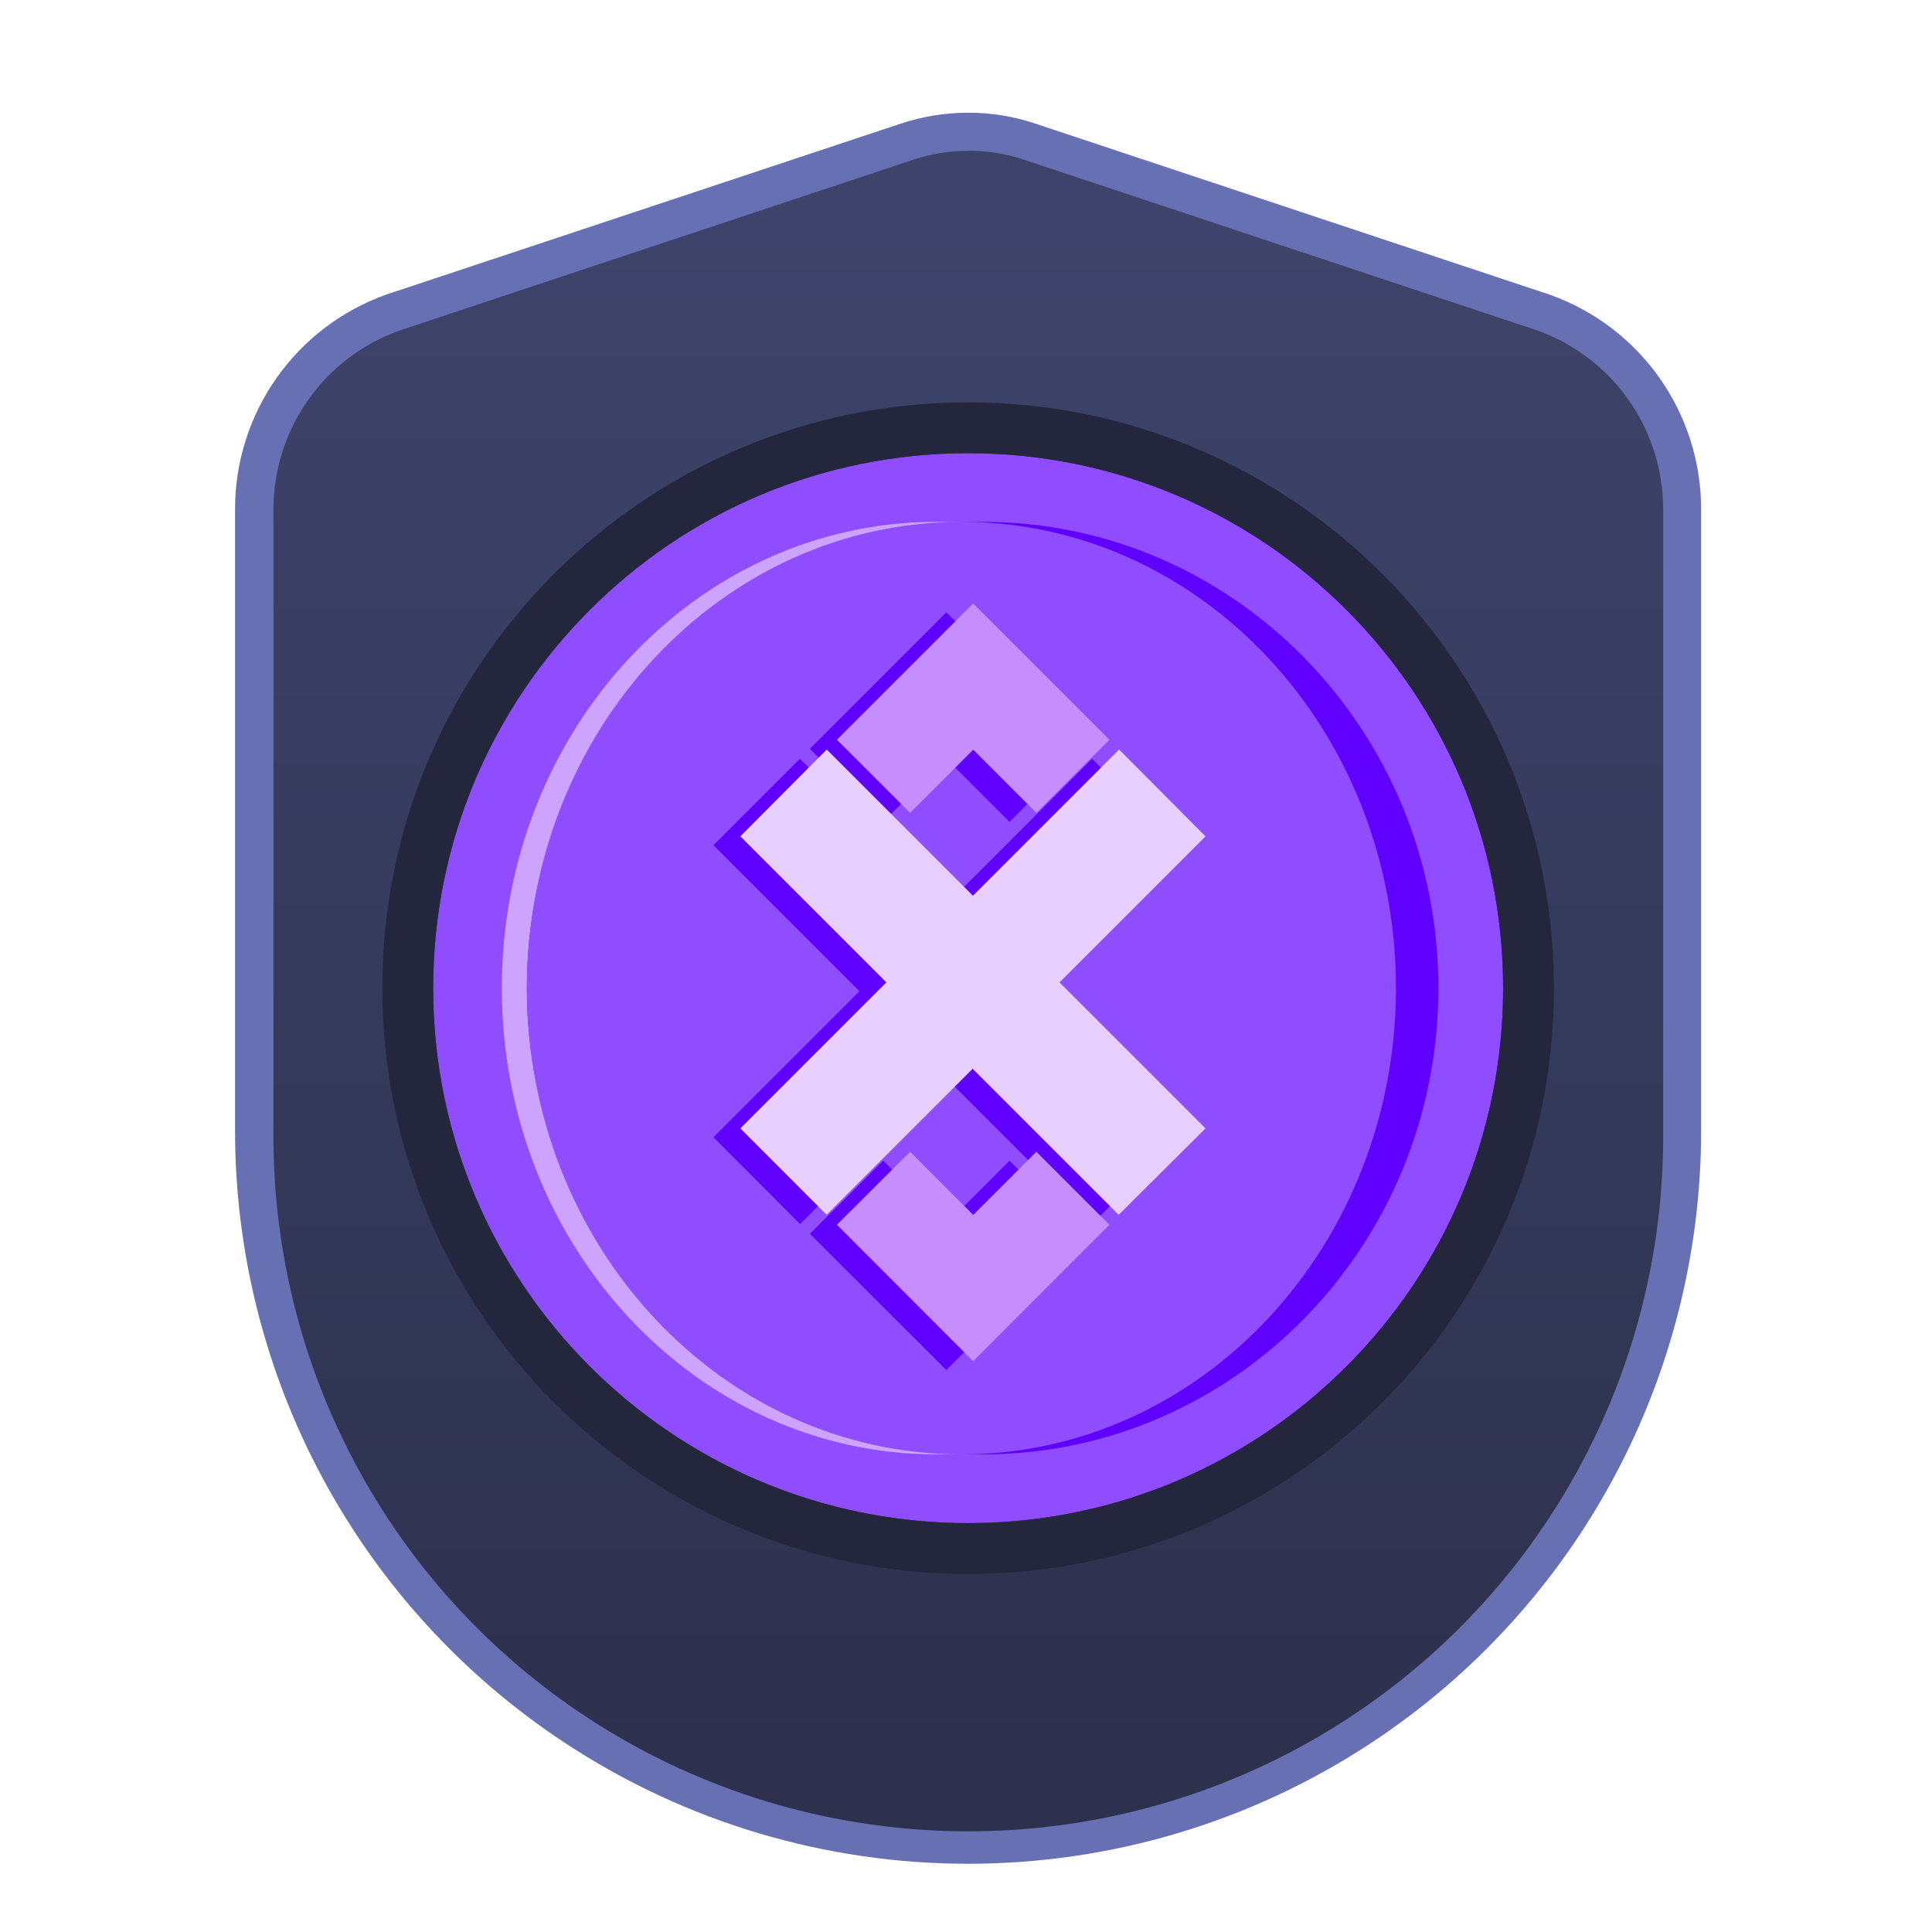
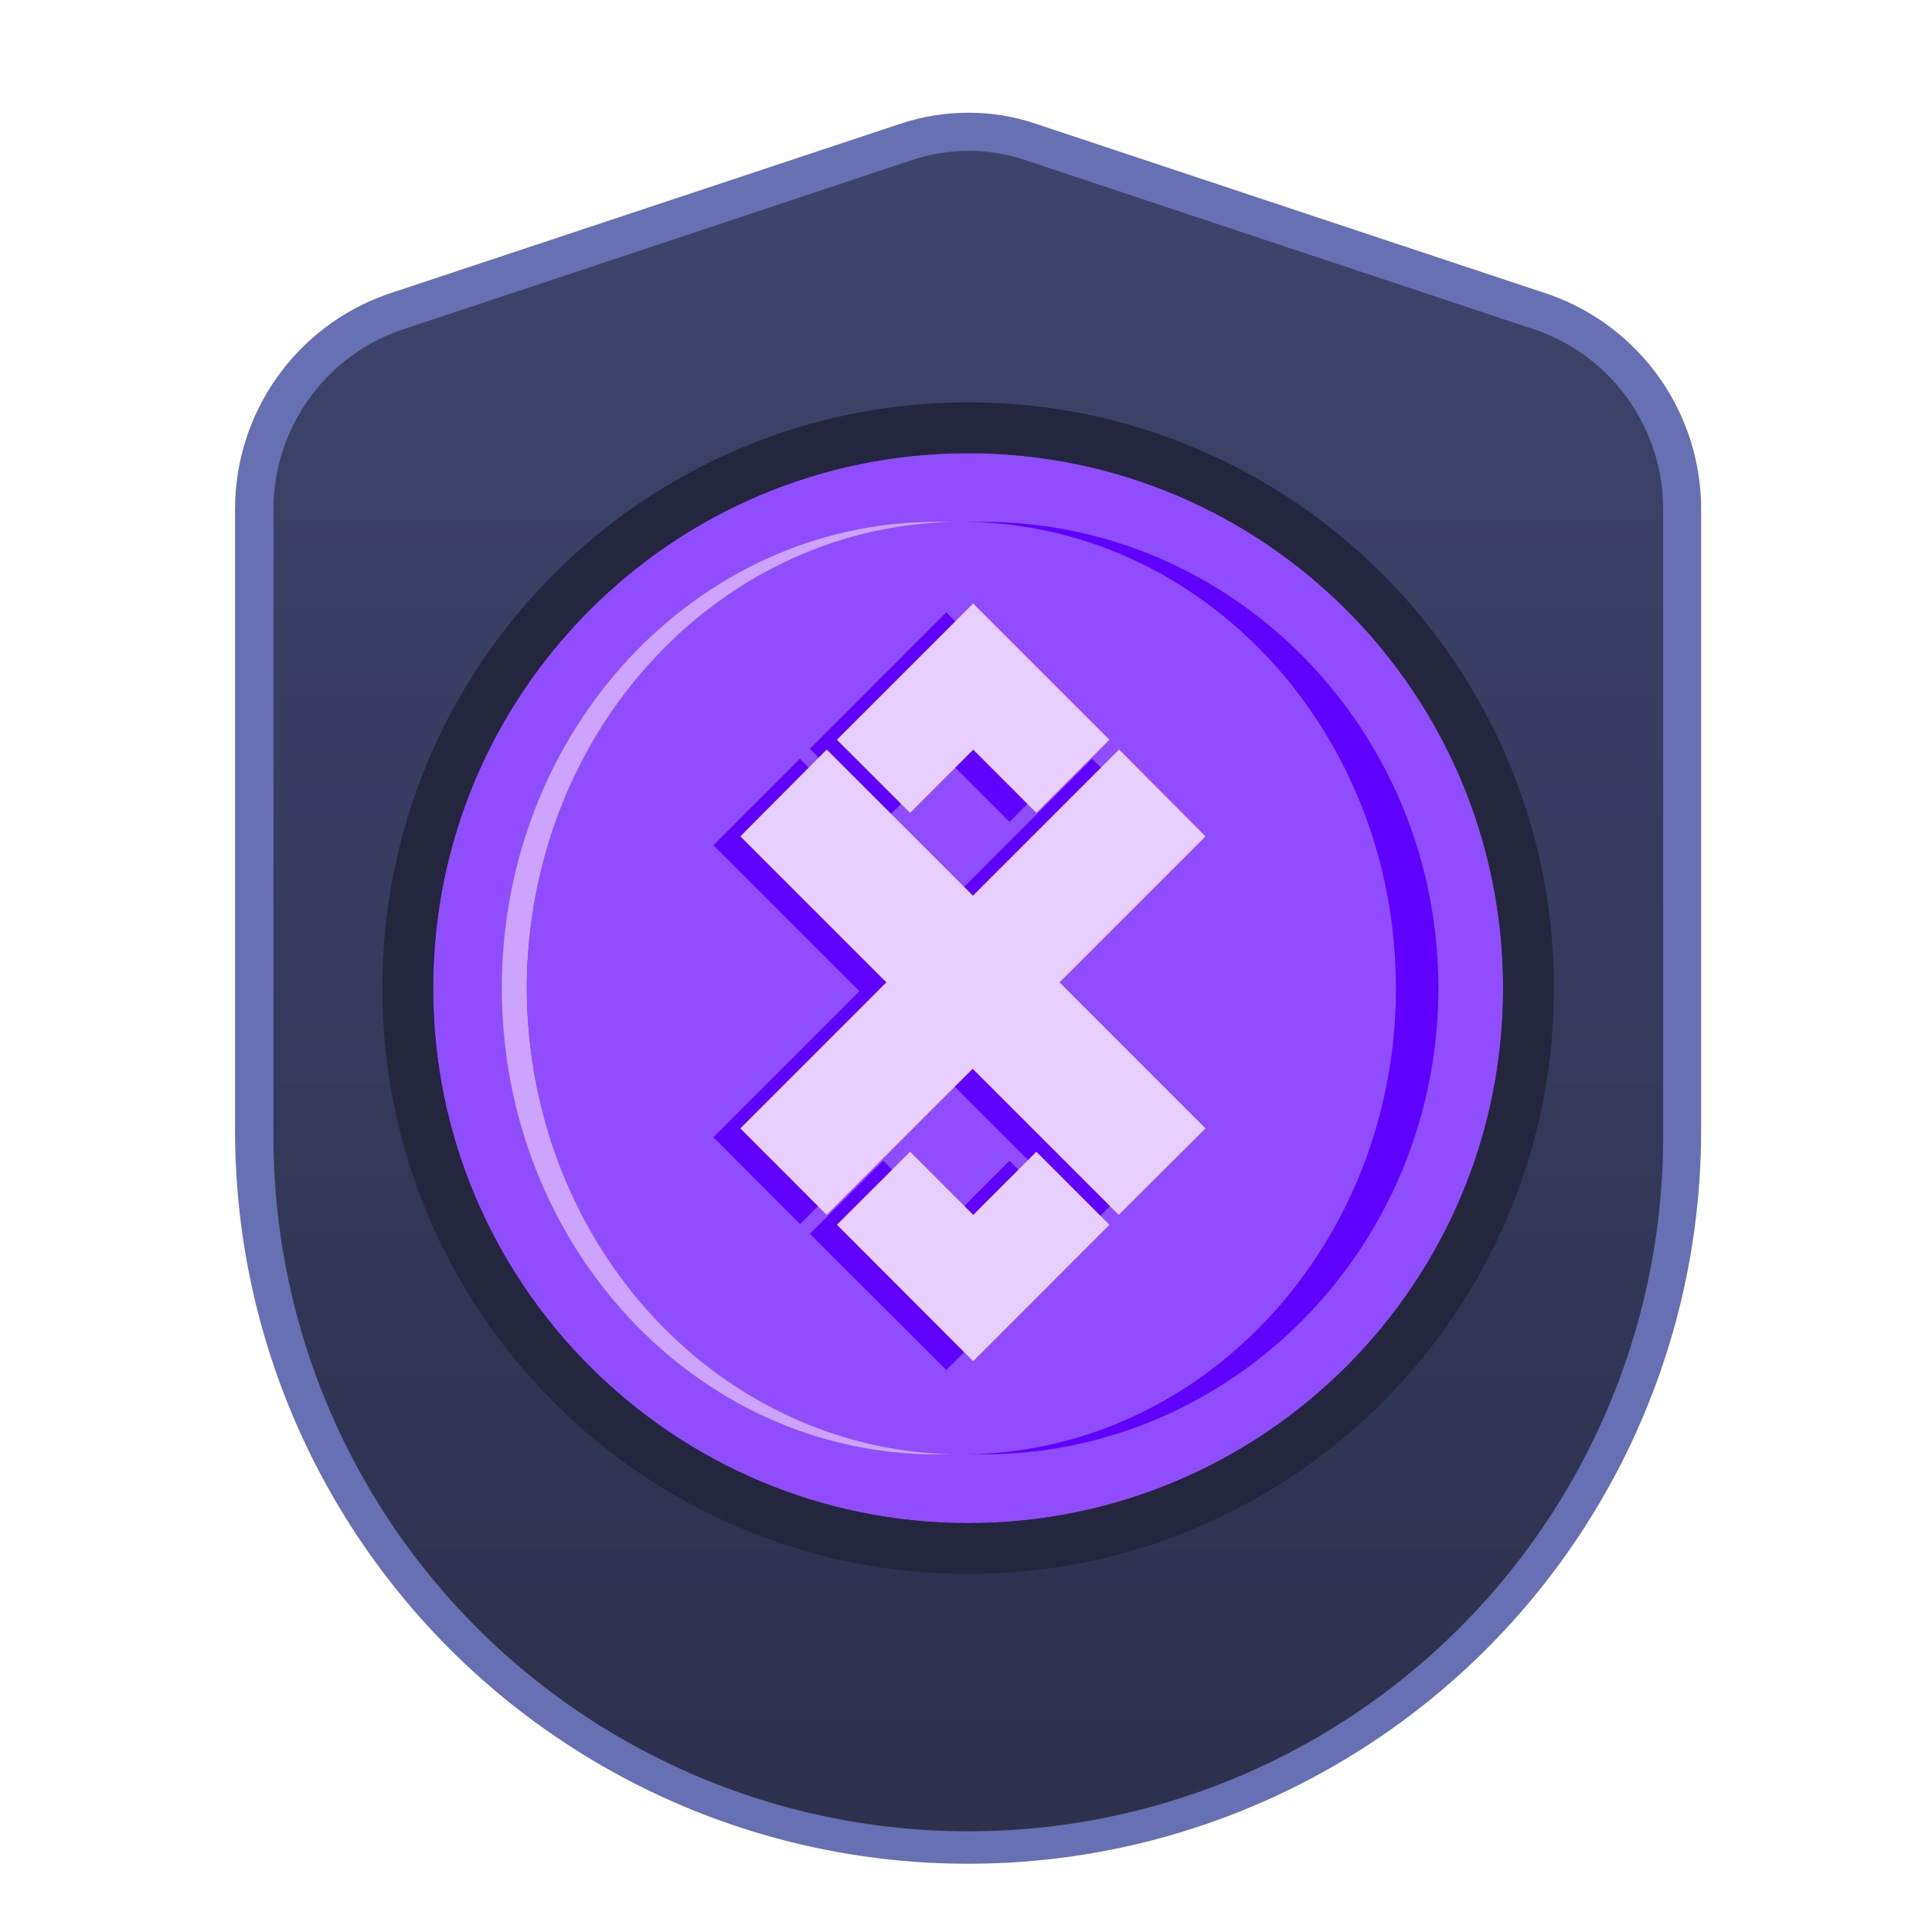
<svg xmlns="http://www.w3.org/2000/svg" id="AdEx_staking_bonus_active" data-name="AdEx staking bonus active" width="38" height="38" viewBox="0 0 38 38">
  <defs>
    <linearGradient id="linear-gradient" x1="0.5" y1="0.049" x2="0.5" y2="0.959" gradientUnits="objectBoundingBox">
      <stop offset="0" stop-color="#3e436b" />
      <stop offset="1" stop-color="#2d314d" />
    </linearGradient>
  </defs>
  <rect id="Rectangle_879" data-name="Rectangle 879" width="38" height="38" fill="none" />
  <g id="Group_541" data-name="Group 541" transform="translate(4.623 2.213)">
    <g id="Group_540" data-name="Group 540">
      <path id="Path_1941" data-name="Path 1941" d="M952.265,376.59a14.044,14.044,0,0,1-14.045-14.042V350.321a4.106,4.106,0,0,1,2.73-3.864l10.105-3.361a3.828,3.828,0,0,1,2.414,0l10.113,3.363a4.1,4.1,0,0,1,2.722,3.862v12.227a14.044,14.044,0,0,1-14.04,14.042Z" transform="translate(-937.844 -342.524)" fill="url(#linear-gradient)" />
      <path id="Path_1942" data-name="Path 1942" d="M951.141,342.151a3.5,3.5,0,0,1,1.089.175l10.105,3.361a3.732,3.732,0,0,1,2.474,3.509v12.227a13.667,13.667,0,1,1-27.333,0V349.2a3.735,3.735,0,0,1,2.472-3.509l10.105-3.361a3.406,3.406,0,0,1,1.087-.175m0-.751a4.223,4.223,0,0,0-1.327.215L939.7,344.979a4.478,4.478,0,0,0-2.98,4.218v12.227a14.422,14.422,0,0,0,6.474,12.034h0a14.413,14.413,0,0,0,15.888,0h0a14.418,14.418,0,0,0,6.474-12.034V349.2a4.475,4.475,0,0,0-2.98-4.218l-10.113-3.363a4.1,4.1,0,0,0-1.323-.215Z" transform="translate(-936.72 -341.4)" fill="#6770b3" />
    </g>
  </g>
  <g id="adex_token" transform="translate(8.52 8.914)">
-     <g id="Ellipse_184" data-name="Ellipse 184" transform="translate(0 0)" fill="#904dff" stroke="#24263d" stroke-linecap="round" stroke-linejoin="round" stroke-width="1">
+     <g id="Ellipse_184" data-name="Ellipse 184" transform="translate(0 0)" fill="#904dff" stroke="#24263d" stroke-linecap="round" stroke-linejoin="round" stroke-miterlimit="10" stroke-width="1">
      <ellipse cx="10.522" cy="10.522" rx="10.522" ry="10.522" stroke="none" />
      <ellipse cx="10.522" cy="10.522" rx="11.022" ry="11.022" fill="none" />
    </g>
    <ellipse id="Ellipse_185" data-name="Ellipse 185" cx="8.547" cy="9.171" rx="8.547" ry="9.171" transform="translate(1.35 1.35)" fill="#cca4ff" />
    <ellipse id="Ellipse_186" data-name="Ellipse 186" cx="8.964" cy="9.171" rx="8.964" ry="9.171" transform="translate(1.843 1.35)" fill="#6000ff" />
    <ellipse id="Ellipse_187" data-name="Ellipse 187" cx="8.547" cy="9.171" rx="8.547" ry="9.171" transform="translate(1.843 1.35)" fill="#904dff" />
    <g id="Layer_x0020_1" transform="translate(5.513 2.956)">
      <g id="_2583651711024" transform="translate(0 0.174)">
        <g id="Group_544" data-name="Group 544">
          <path id="Path_1947" data-name="Path 1947" d="M977.77,392.109l2.872-2.872-2.872-2.872,1.7-1.7,2.875,2.875,2.872-2.875,1.7,1.7-2.872,2.872,2.872,2.872-1.7,1.708-2.872-2.872-2.872,2.872Z" transform="translate(-977.77 -381.785)" fill="#6000ff" fill-rule="evenodd" />
          <path id="Path_1948" data-name="Path 1948" d="M984.09,377.763l2.683-2.683,2.68,2.683-1.437,1.438-1.242-1.242L985.53,379.2Z" transform="translate(-982.193 -375.08)" fill="#6000ff" fill-rule="evenodd" />
          <path id="Path_1949" data-name="Path 1949" d="M984.09,412.457l2.683,2.68,2.68-2.68-1.437-1.437-1.242,1.242-1.242-1.242Z" transform="translate(-982.193 -400.234)" fill="#6000ff" fill-rule="evenodd" />
        </g>
      </g>
      <g id="_2583651711024_00000058554860177999400870000008691308943655005829_" transform="translate(0.528)">
        <path id="Path_1950" data-name="Path 1950" d="M979.53,391.522l2.872-2.872-2.872-2.872,1.7-1.708,2.875,2.875,2.875-2.875,1.7,1.708-2.872,2.872,2.872,2.872-1.708,1.7-2.872-2.872-2.872,2.872Z" transform="translate(-979.53 -381.198)" fill="#e7cfff" fill-rule="evenodd" />
-         <path id="Path_1951" data-name="Path 1951" d="M985.86,377.18l2.68-2.68,2.68,2.68-1.437,1.438-1.242-1.242-1.242,1.242Z" transform="translate(-983.96 -374.5)" fill="#c58efc" fill-rule="evenodd" />
-         <path id="Path_1952" data-name="Path 1952" d="M985.86,411.867l2.68,2.683,2.68-2.683-1.437-1.437-1.242,1.242L987.3,410.43Z" transform="translate(-983.96 -399.647)" fill="#c58efc" fill-rule="evenodd" />
+         <path id="Path_1951" data-name="Path 1951" d="M985.86,377.18l2.68-2.68,2.68,2.68-1.437,1.438-1.242-1.242-1.242,1.242Z" transform="translate(-983.96 -374.5)" fill="#e7cfff" fill-rule="evenodd" />
+         <path id="Path_1952" data-name="Path 1952" d="M985.86,411.867l2.68,2.683,2.68-2.683-1.437-1.437-1.242,1.242L987.3,410.43Z" transform="translate(-983.96 -399.647)" fill="#e7cfff" fill-rule="evenodd" />
      </g>
    </g>
  </g>
</svg>
